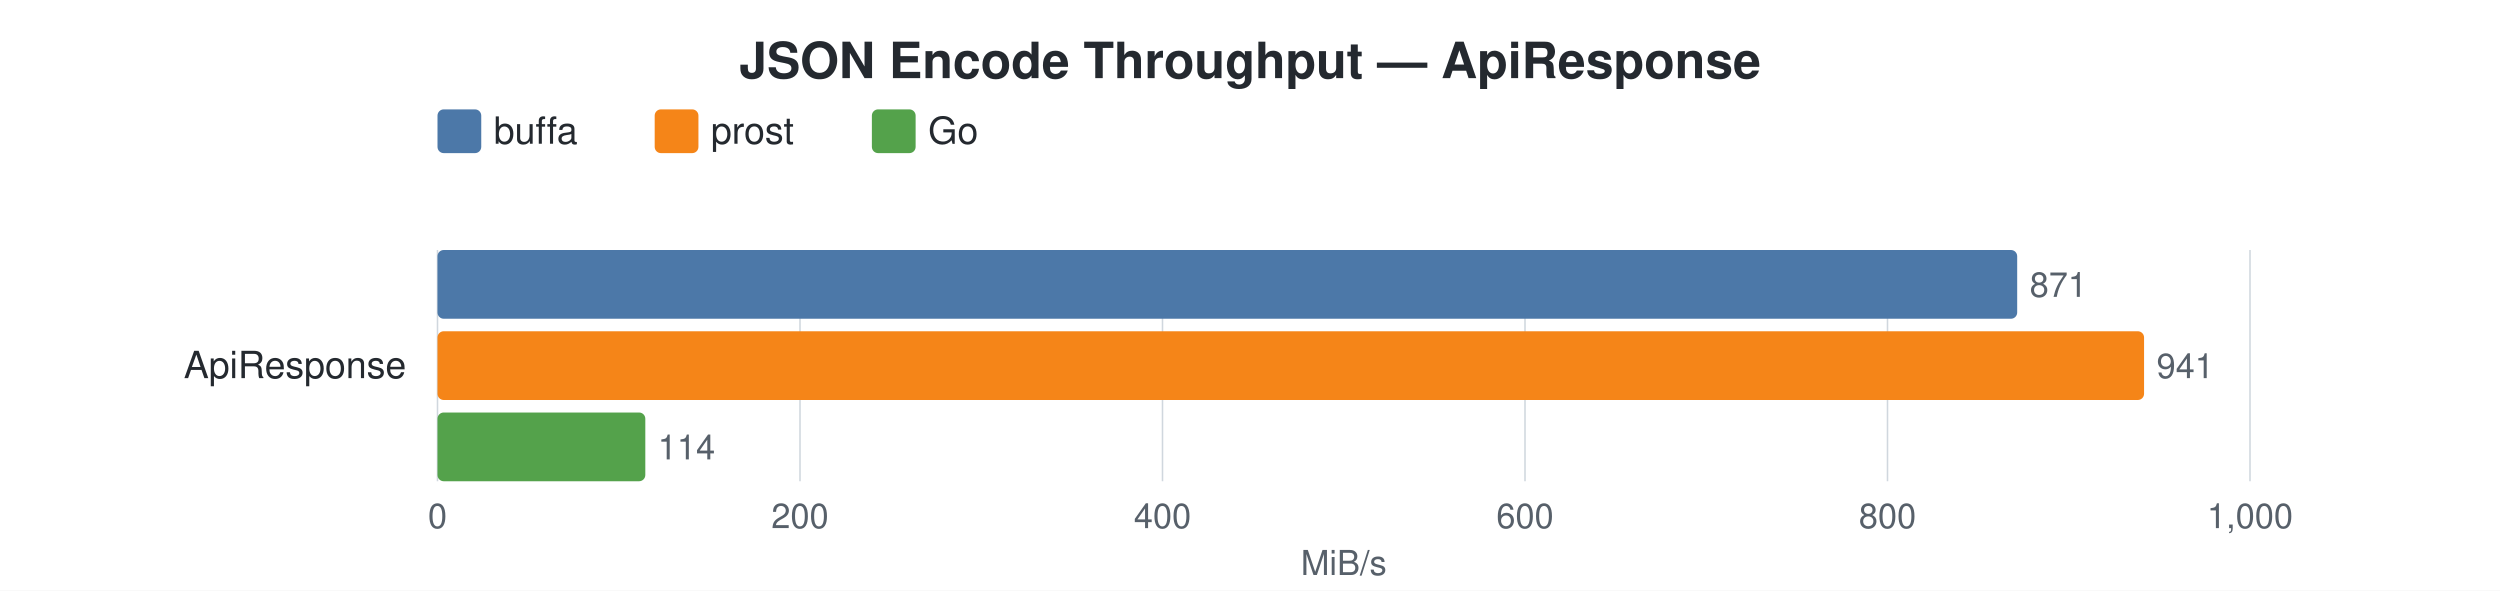
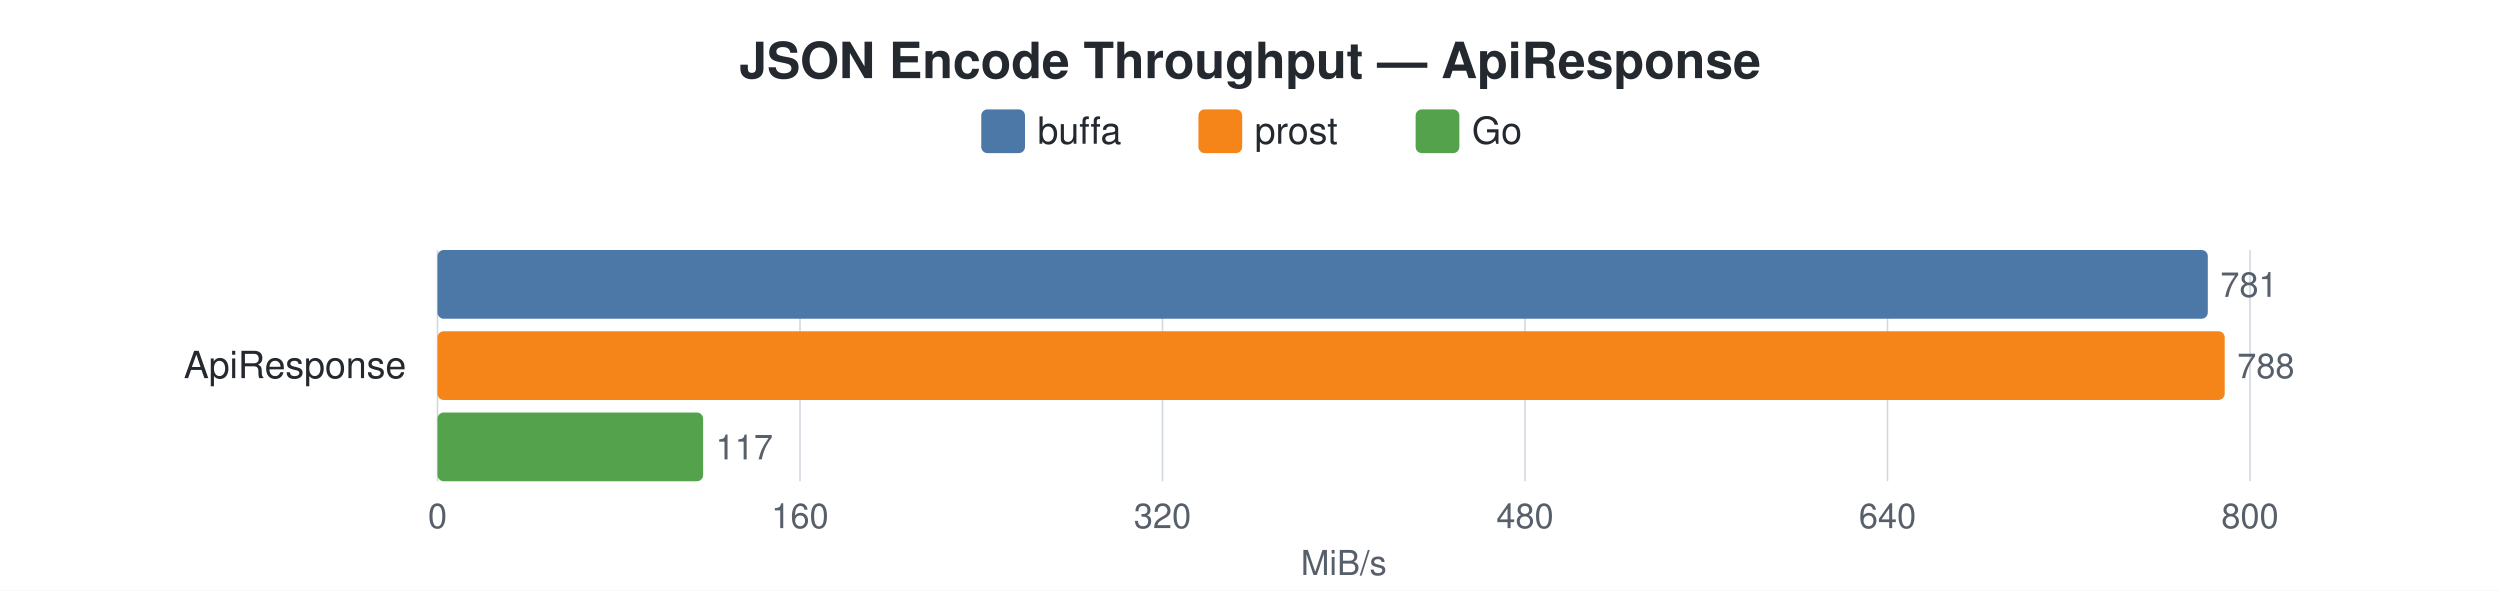
<svg xmlns="http://www.w3.org/2000/svg" width="800" height="189" viewBox="0 0 800 189">
  <style>
    text { font-family: -apple-system, BlinkMacSystemFont, "Segoe UI", Helvetica, Arial, sans-serif; }
    .title { font-size: 16px; font-weight: 600; fill: #24292f; }
    .label { font-size: 12px; fill: #24292f; }
    .value { font-size: 11px; fill: #57606a; }
    .axis-label { font-size: 11px; fill: #57606a; }
    .legend-text { font-size: 12px; fill: #24292f; }
    .grid { stroke: #d0d7de; stroke-width: 0.5; }
  </style>
  <rect width="100%" height="100%" fill="white" />
  <text x="400.0" y="25" text-anchor="middle" class="title">JSON Encode Throughput — ApiResponse</text>
-   <rect x="140" y="35" width="14" height="14" rx="2" fill="#4C78A8" />
-   <text x="158" y="46" class="legend-text">buffa</text>
-   <rect x="209.5" y="35" width="14" height="14" rx="2" fill="#F58518" />
-   <text x="227.5" y="46" class="legend-text">prost</text>
-   <rect x="279.0" y="35" width="14" height="14" rx="2" fill="#54A24B" />
-   <text x="297.0" y="46" class="legend-text">Go</text>
+   <rect x="314" y="35" width="14" height="14" rx="2" fill="#4C78A8" />
+   <text x="332" y="46" class="legend-text">buffa</text>
+   <rect x="383.5" y="35" width="14" height="14" rx="2" fill="#F58518" />
+   <text x="401.5" y="46" class="legend-text">prost</text>
+   <rect x="453" y="35" width="14" height="14" rx="2" fill="#54A24B" />
+   <text x="471" y="46" class="legend-text">Go</text>
  <line x1="140.0" y1="80" x2="140.0" y2="154" class="grid" />
  <text x="140.0" y="169" text-anchor="middle" class="axis-label">0</text>
  <line x1="256.0" y1="80" x2="256.0" y2="154" class="grid" />
-   <text x="256.0" y="169" text-anchor="middle" class="axis-label">200</text>
+   <text x="256.0" y="169" text-anchor="middle" class="axis-label">160</text>
  <line x1="372.0" y1="80" x2="372.0" y2="154" class="grid" />
-   <text x="372.0" y="169" text-anchor="middle" class="axis-label">400</text>
+   <text x="372.0" y="169" text-anchor="middle" class="axis-label">320</text>
  <line x1="488.0" y1="80" x2="488.0" y2="154" class="grid" />
-   <text x="488.0" y="169" text-anchor="middle" class="axis-label">600</text>
+   <text x="488.0" y="169" text-anchor="middle" class="axis-label">480</text>
  <line x1="604.0" y1="80" x2="604.0" y2="154" class="grid" />
-   <text x="604.0" y="169" text-anchor="middle" class="axis-label">800</text>
+   <text x="604.0" y="169" text-anchor="middle" class="axis-label">640</text>
  <line x1="720.0" y1="80" x2="720.0" y2="154" class="grid" />
-   <text x="720.0" y="169" text-anchor="middle" class="axis-label">1,000</text>
+   <text x="720.0" y="169" text-anchor="middle" class="axis-label">800</text>
  <text x="430.0" y="184" text-anchor="middle" class="axis-label">MiB/s</text>
  <text x="130" y="121.0" text-anchor="end" class="label">ApiResponse</text>
-   <rect x="140" y="80.0" width="505.5" height="22" rx="2" fill="#4C78A8" />
-   <text x="649.5" y="95.0" class="value">871</text>
-   <rect x="140" y="106.0" width="546.1" height="22" rx="2" fill="#F58518" />
-   <text x="690.1" y="121.0" class="value">941</text>
-   <rect x="140" y="132.0" width="66.5" height="22" rx="2" fill="#54A24B" />
-   <text x="210.5" y="147.0" class="value">114</text>
+   <rect x="140" y="80.0" width="566.5" height="22" rx="2" fill="#4C78A8" />
+   <text x="710.5" y="95.0" class="value">781</text>
+   <rect x="140" y="106.0" width="571.9" height="22" rx="2" fill="#F58518" />
+   <text x="715.9" y="121.0" class="value">788</text>
+   <rect x="140" y="132.0" width="85.0" height="22" rx="2" fill="#54A24B" />
+   <text x="229.0" y="147.0" class="value">117</text>
</svg>
